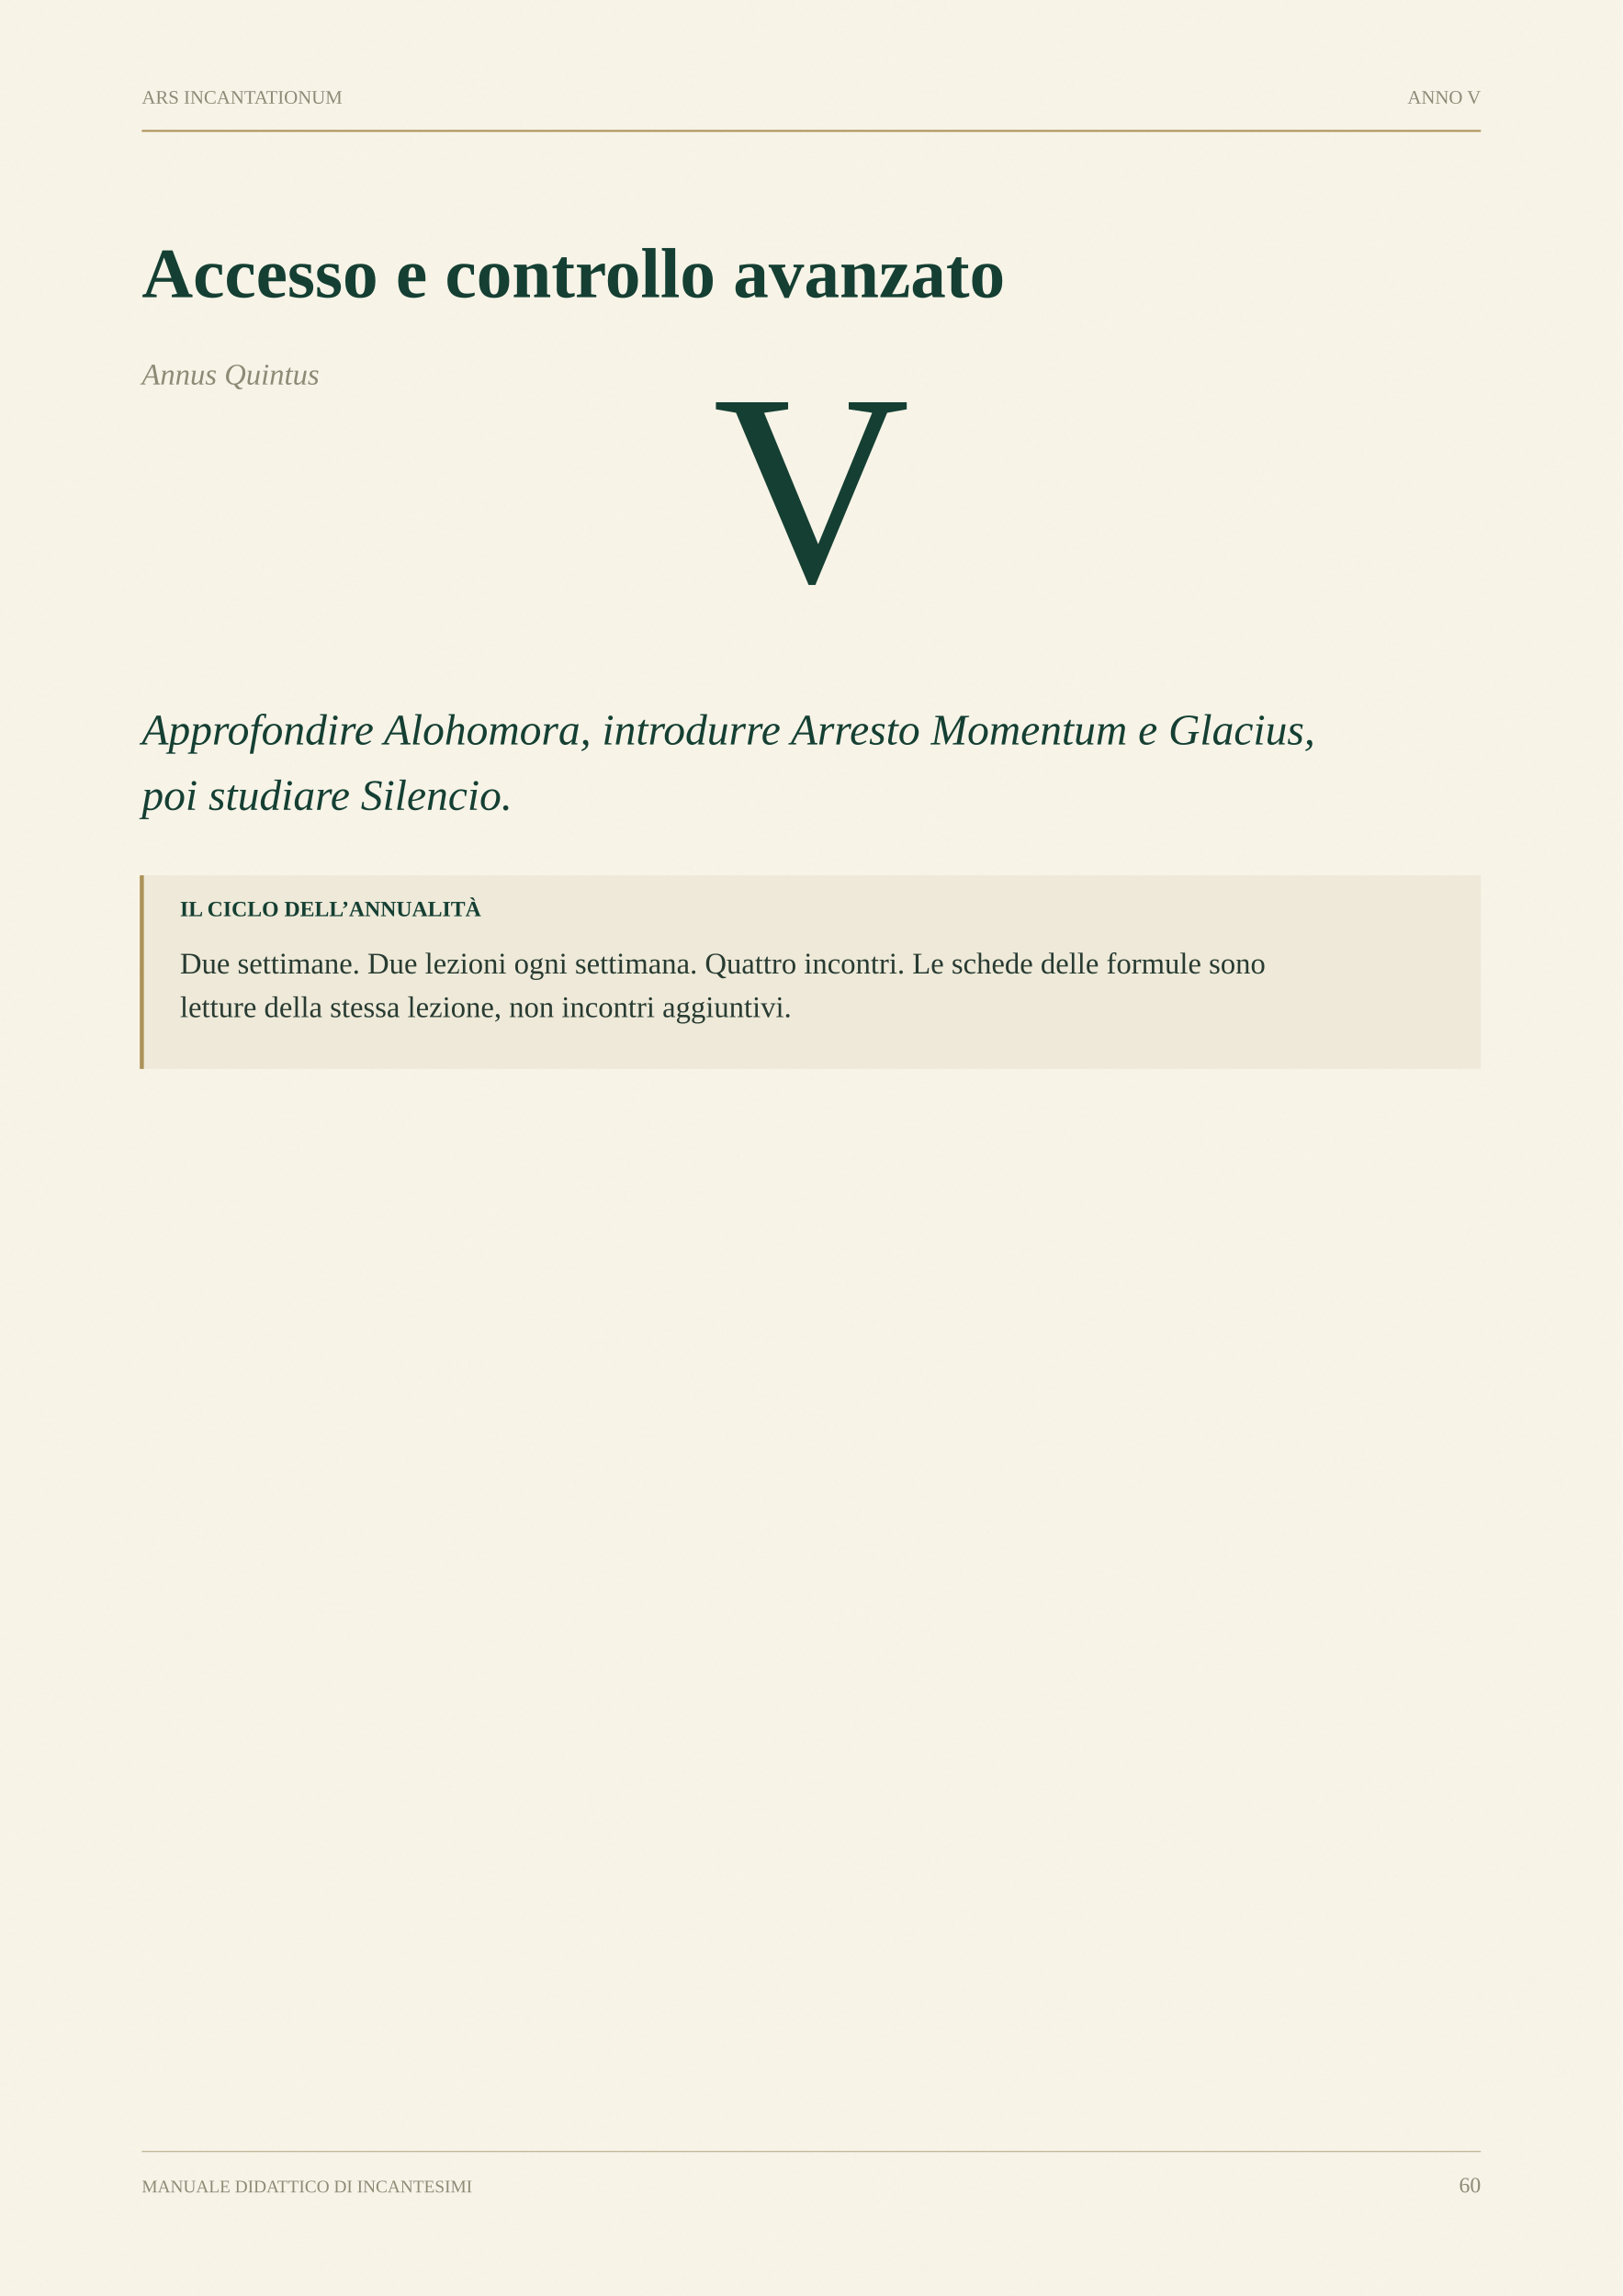
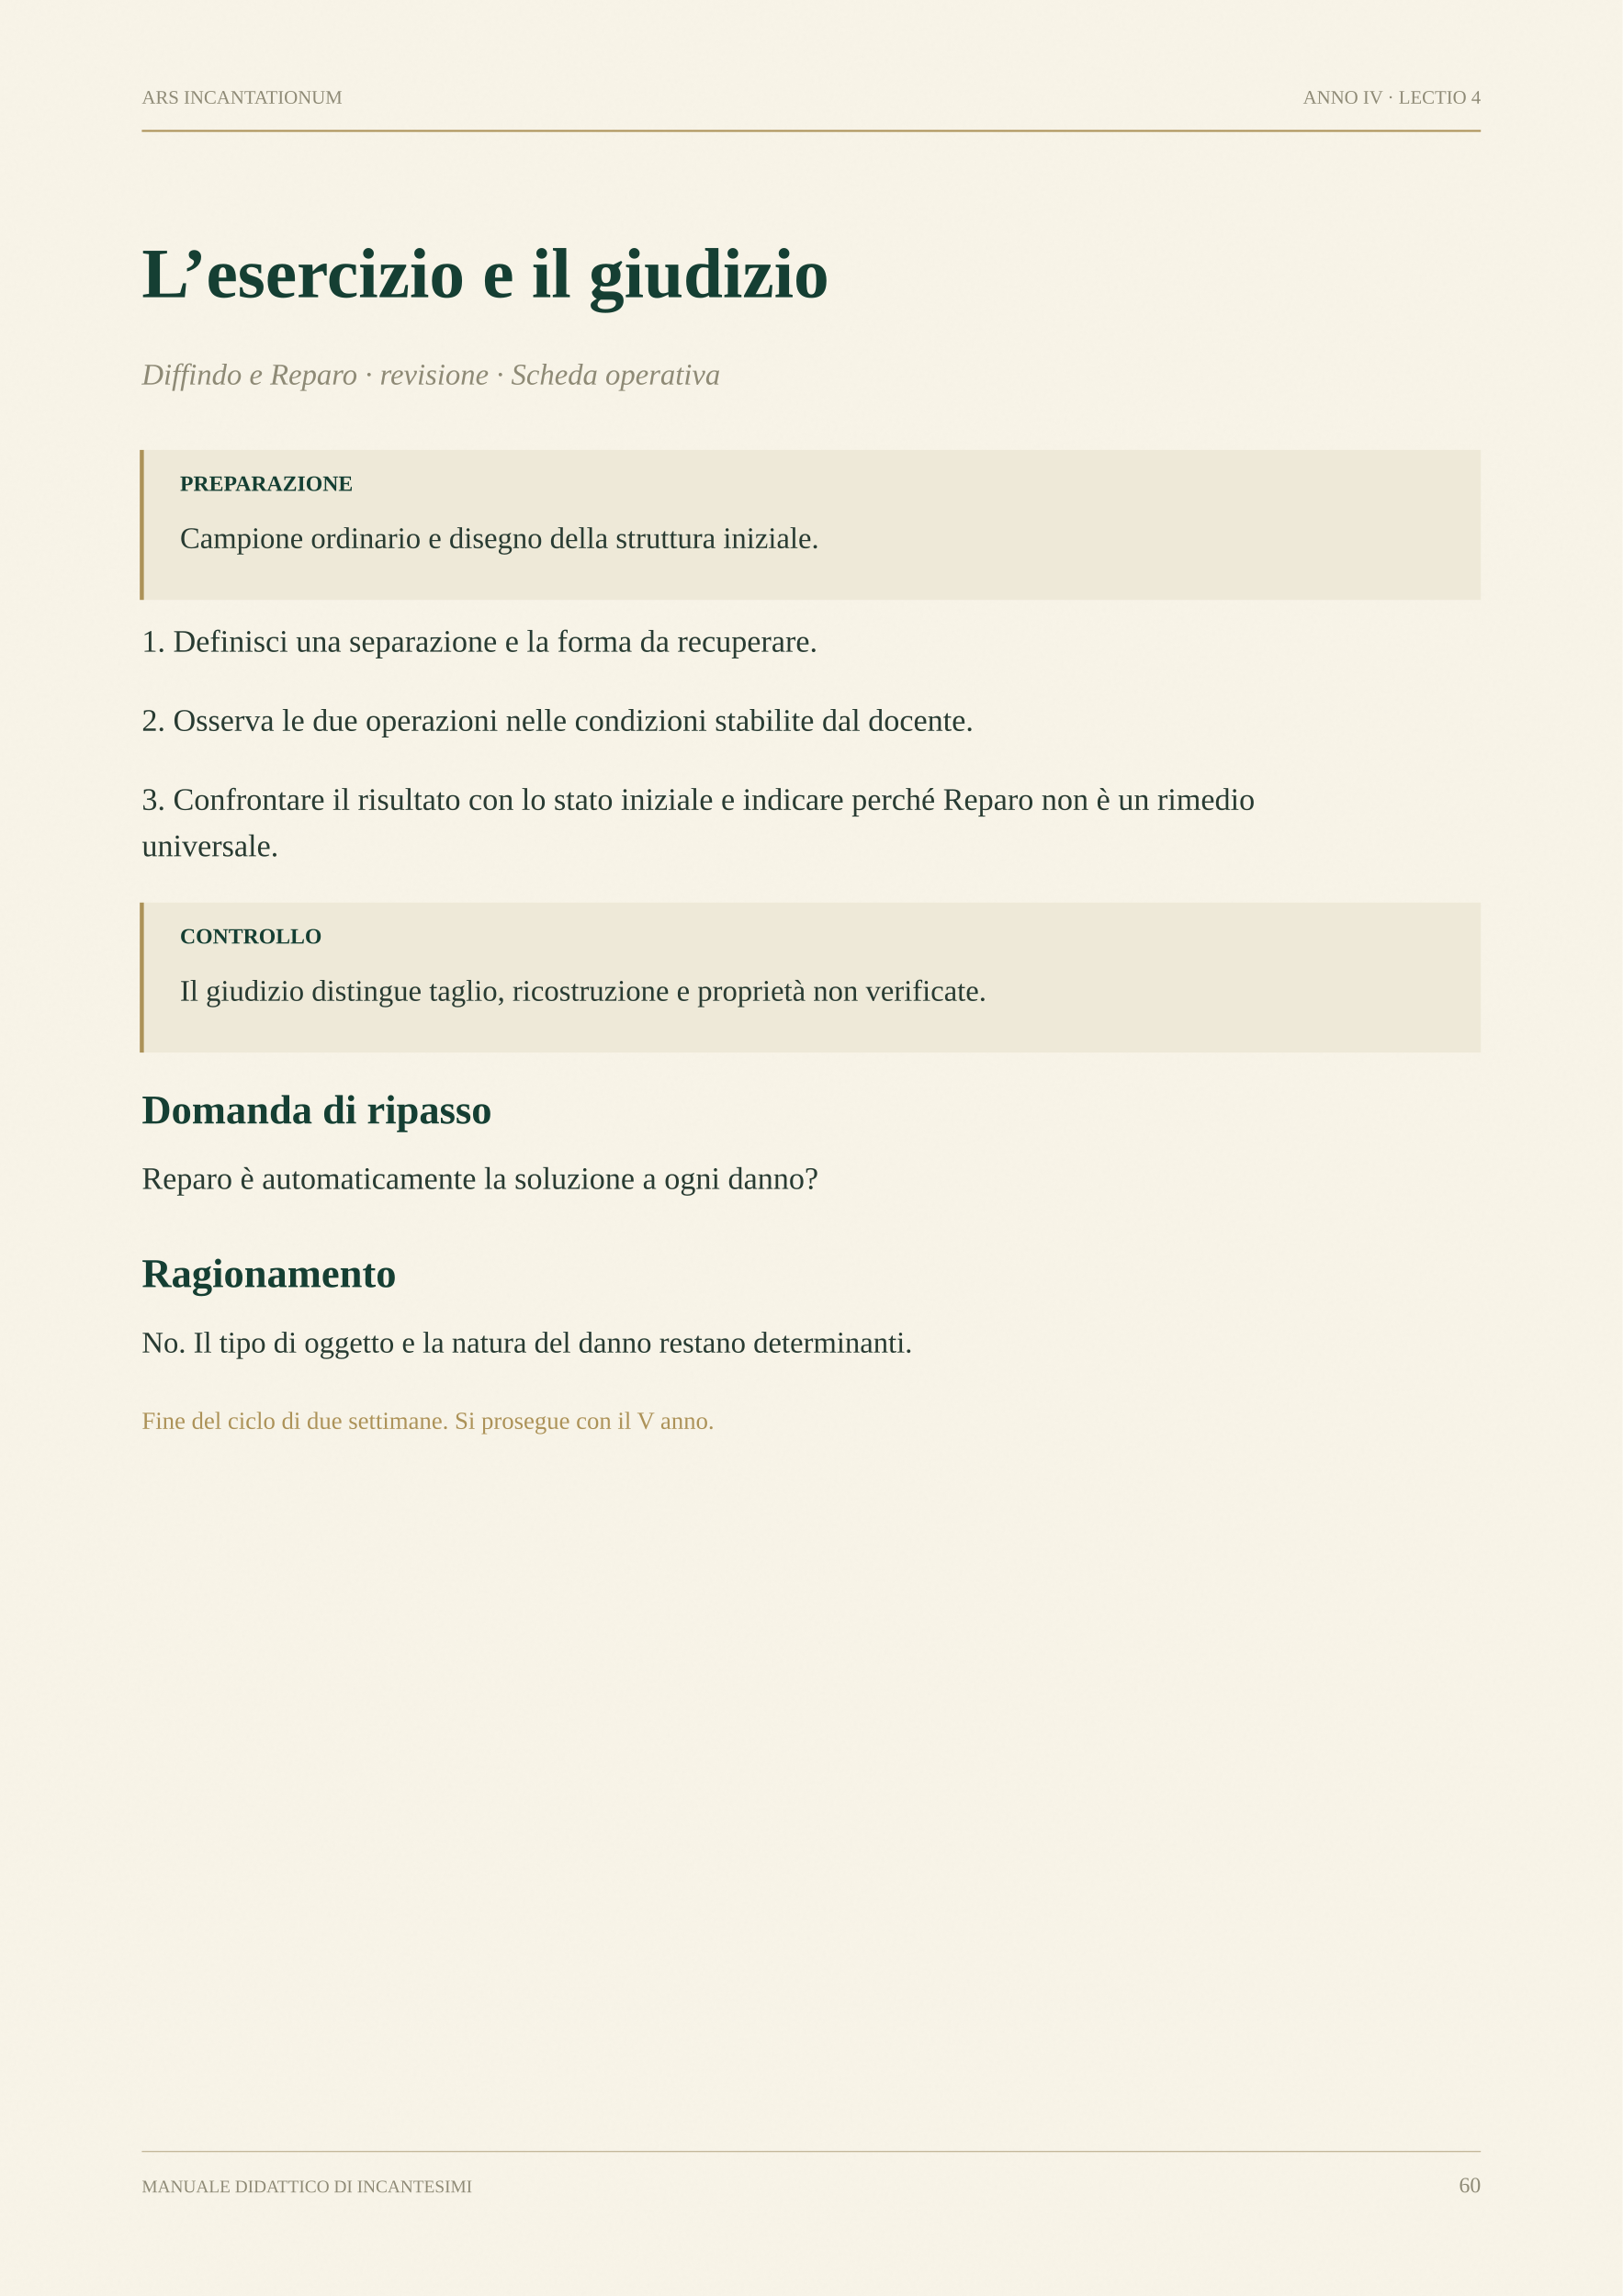
<svg xmlns="http://www.w3.org/2000/svg" width="595" height="842" viewBox="0 0 595 842">
  <defs>
    <filter id="grain">
      <feTurbulence type="fractalNoise" baseFrequency=".7" numOctaves="3" stitchTiles="stitch" />
      <feColorMatrix type="saturate" values="0" />
    </filter>
    <pattern id="paper" width="595" height="842" patternUnits="userSpaceOnUse">
      <rect width="595" height="842" filter="url(#grain)" opacity=".17" />
    </pattern>
    <linearGradient id="leather">
      <stop stop-color="#06271b" />
      <stop offset=".12" stop-color="#17583a" />
      <stop offset=".6" stop-color="#0c402a" />
      <stop offset="1" stop-color="#042015" />
    </linearGradient>
  </defs>
  <rect width="595" height="842" fill="#f8f4e8" />
  <rect width="595" height="842" fill="url(#paper)" opacity=".17" />
  <text x="52" y="38" font-family="Georgia, Times New Roman, serif" font-size="7" fill="#8e8a76">ARS INCANTATIONUM</text>
-   <text x="543" y="38" font-family="Georgia, Times New Roman, serif" font-size="7" fill="#8e8a76" text-anchor="end">ANNO V</text>
+   <text x="543" y="38" font-family="Georgia, Times New Roman, serif" font-size="7" fill="#8e8a76" text-anchor="end">ANNO IV · LECTIO 4</text>
  <path d="M52 48H543" stroke="#ac9258" stroke-width=".7" />
-   <text x="52" y="109" font-family="Georgia, Times New Roman, serif" font-size="26" fill="#153f33" font-weight="bold">Accesso e controllo avanzato</text>
-   <text x="52" y="141" font-family="Georgia, Times New Roman, serif" font-size="11" fill="#8e8a76" font-style="italic">Annus Quintus</text>
-   <text x="297.5" y="213" font-family="Georgia, Times New Roman, serif" font-size="100" fill="#153f33" text-anchor="middle">V</text>
-   <text x="52" y="273" font-family="Georgia, Times New Roman, serif" font-size="16" fill="#153f33" font-style="italic">Approfondire Alohomora, introdurre Arresto Momentum e Glacius,</text>
-   <text x="52" y="297" font-family="Georgia, Times New Roman, serif" font-size="16" fill="#153f33" font-style="italic">poi studiare Silencio.</text>
-   <rect x="52" y="321" width="491" height="71" fill="#eee9d8" />
-   <path d="M52 321v71" stroke="#ac9258" stroke-width="1.5" />
-   <text x="66" y="336" font-family="Georgia, Times New Roman, serif" font-size="8" fill="#153f33" font-weight="bold">IL CICLO DELL’ANNUALITÀ</text>
-   <text x="66" y="357" font-family="Georgia, Times New Roman, serif" font-size="11" fill="#283b32">Due settimane. Due lezioni ogni settimana. Quattro incontri. Le schede delle formule sono</text>
-   <text x="66" y="373" font-family="Georgia, Times New Roman, serif" font-size="11" fill="#283b32">letture della stessa lezione, non incontri aggiuntivi.</text>
+   <text x="52" y="109" font-family="Georgia, Times New Roman, serif" font-size="26" fill="#153f33" font-weight="bold">L’esercizio e il giudizio</text>
+   <text x="52" y="141" font-family="Georgia, Times New Roman, serif" font-size="11" fill="#8e8a76" font-style="italic">Diffindo e Reparo · revisione · Scheda operativa</text>
+   <rect x="52" y="165" width="491" height="55" fill="#eee9d8" />
+   <path d="M52 165v55" stroke="#ac9258" stroke-width="1.5" />
+   <text x="66" y="180" font-family="Georgia, Times New Roman, serif" font-size="8" fill="#153f33" font-weight="bold">PREPARAZIONE</text>
+   <text x="66" y="201" font-family="Georgia, Times New Roman, serif" font-size="11" fill="#283b32">Campione ordinario e disegno della struttura iniziale.</text>
+   <text x="52" y="239" font-family="Georgia, Times New Roman, serif" font-size="11.5" fill="#283b32">1. Definisci una separazione e la forma da recuperare.</text>
+   <text x="52" y="268" font-family="Georgia, Times New Roman, serif" font-size="11.5" fill="#283b32">2. Osserva le due operazioni nelle condizioni stabilite dal docente.</text>
+   <text x="52" y="297" font-family="Georgia, Times New Roman, serif" font-size="11.5" fill="#283b32">3. Confrontare il risultato con lo stato iniziale e indicare perché Reparo non è un rimedio</text>
+   <text x="52" y="314" font-family="Georgia, Times New Roman, serif" font-size="11.5" fill="#283b32">universale.</text>
+   <rect x="52" y="331" width="491" height="55" fill="#eee9d8" />
+   <path d="M52 331v55" stroke="#ac9258" stroke-width="1.5" />
+   <text x="66" y="346" font-family="Georgia, Times New Roman, serif" font-size="8" fill="#153f33" font-weight="bold">CONTROLLO</text>
+   <text x="66" y="367" font-family="Georgia, Times New Roman, serif" font-size="11" fill="#283b32">Il giudizio distingue taglio, ricostruzione e proprietà non verificate.</text>
+   <text x="52" y="412" font-family="Georgia, Times New Roman, serif" font-size="15" fill="#153f33" font-weight="bold">Domanda di ripasso</text>
+   <text x="52" y="436" font-family="Georgia, Times New Roman, serif" font-size="11.5" fill="#283b32">Reparo è automaticamente la soluzione a ogni danno?</text>
+   <text x="52" y="472" font-family="Georgia, Times New Roman, serif" font-size="15" fill="#153f33" font-weight="bold">Ragionamento</text>
+   <text x="52" y="496" font-family="Georgia, Times New Roman, serif" font-size="11" fill="#283b32">No. Il tipo di oggetto e la natura del danno restano determinanti.</text>
+   <text x="52" y="524" font-family="Georgia, Times New Roman, serif" font-size="9" fill="#ac9258">Fine del ciclo di due settimane. Si prosegue con il V anno.</text>
  <path d="M52 789H543" stroke="#c3b89b" stroke-width=".45" />
  <text x="52" y="804" font-family="Georgia, Times New Roman, serif" font-size="6.5" fill="#8e8a76">MANUALE DIDATTICO DI INCANTESIMI</text>
  <text x="543" y="804" font-family="Georgia, Times New Roman, serif" font-size="8" fill="#8e8a76" text-anchor="end">60</text>
</svg>
